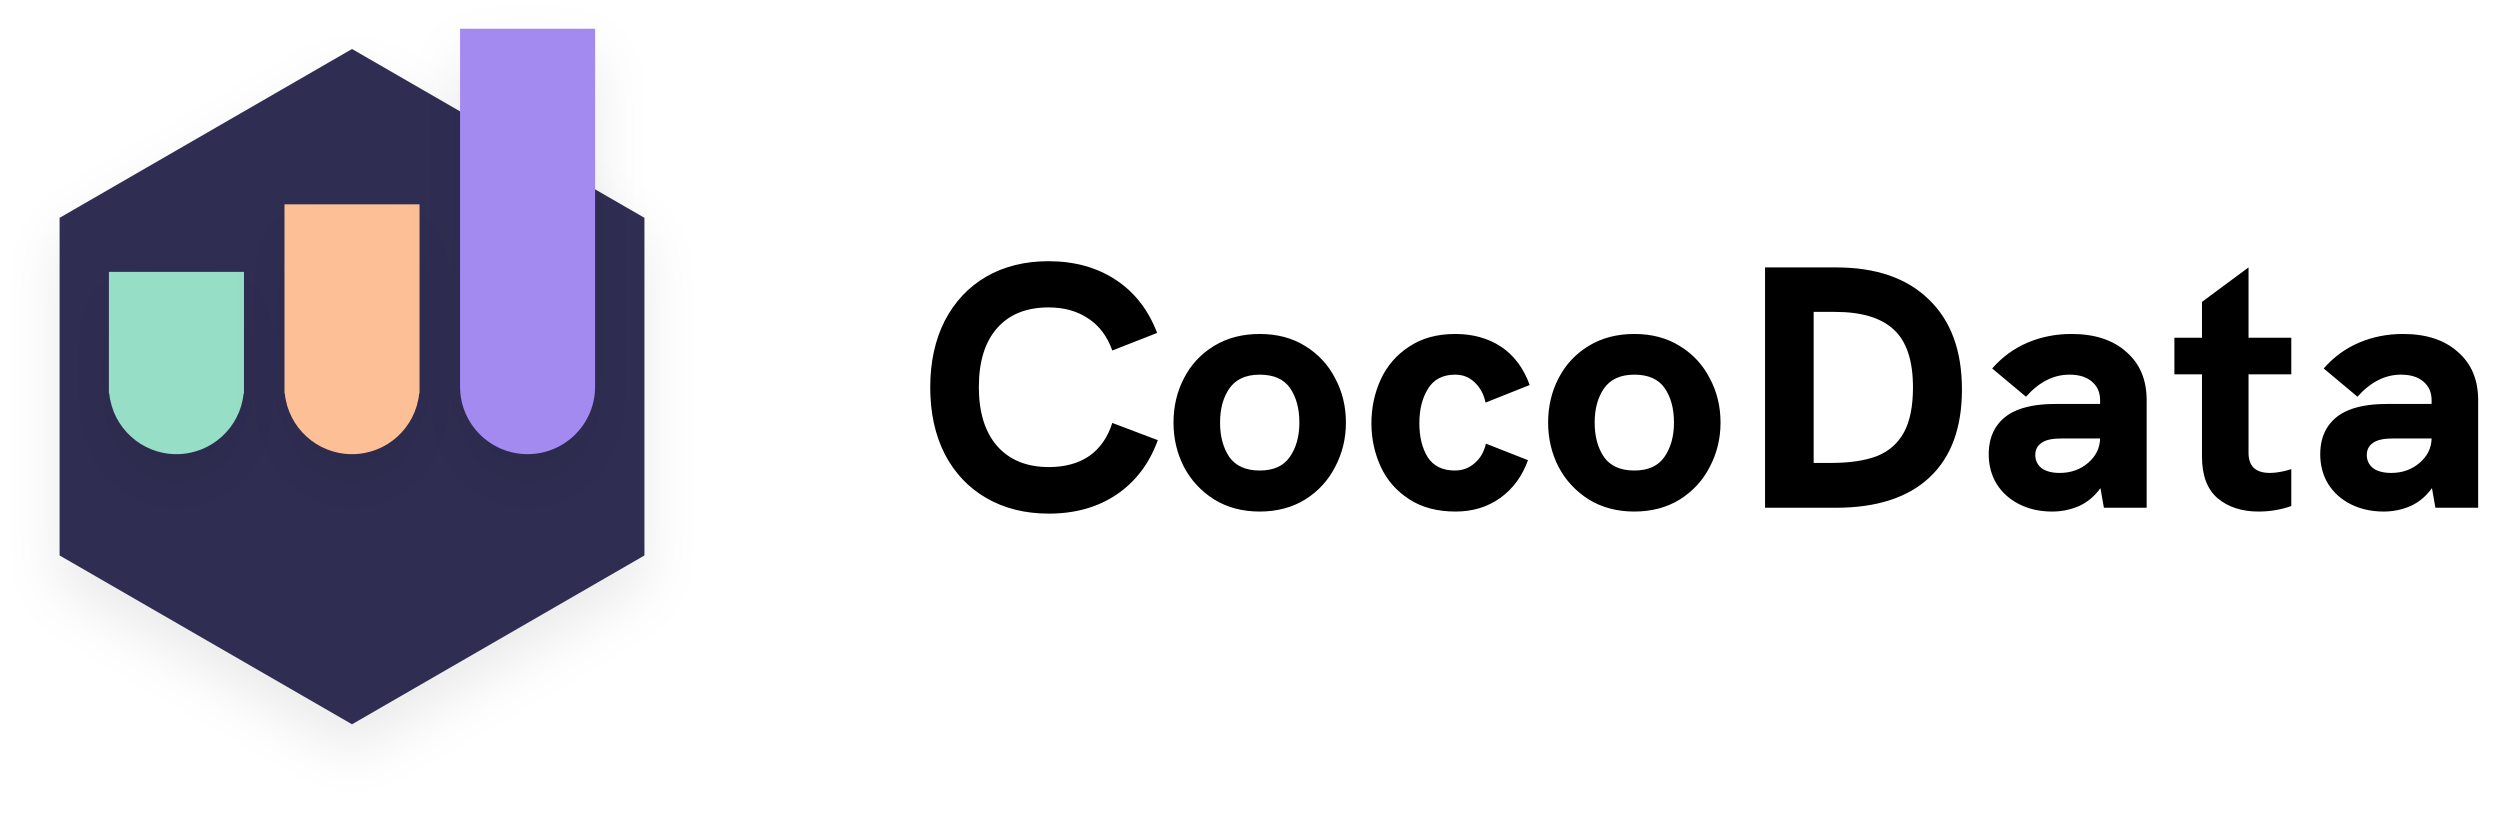
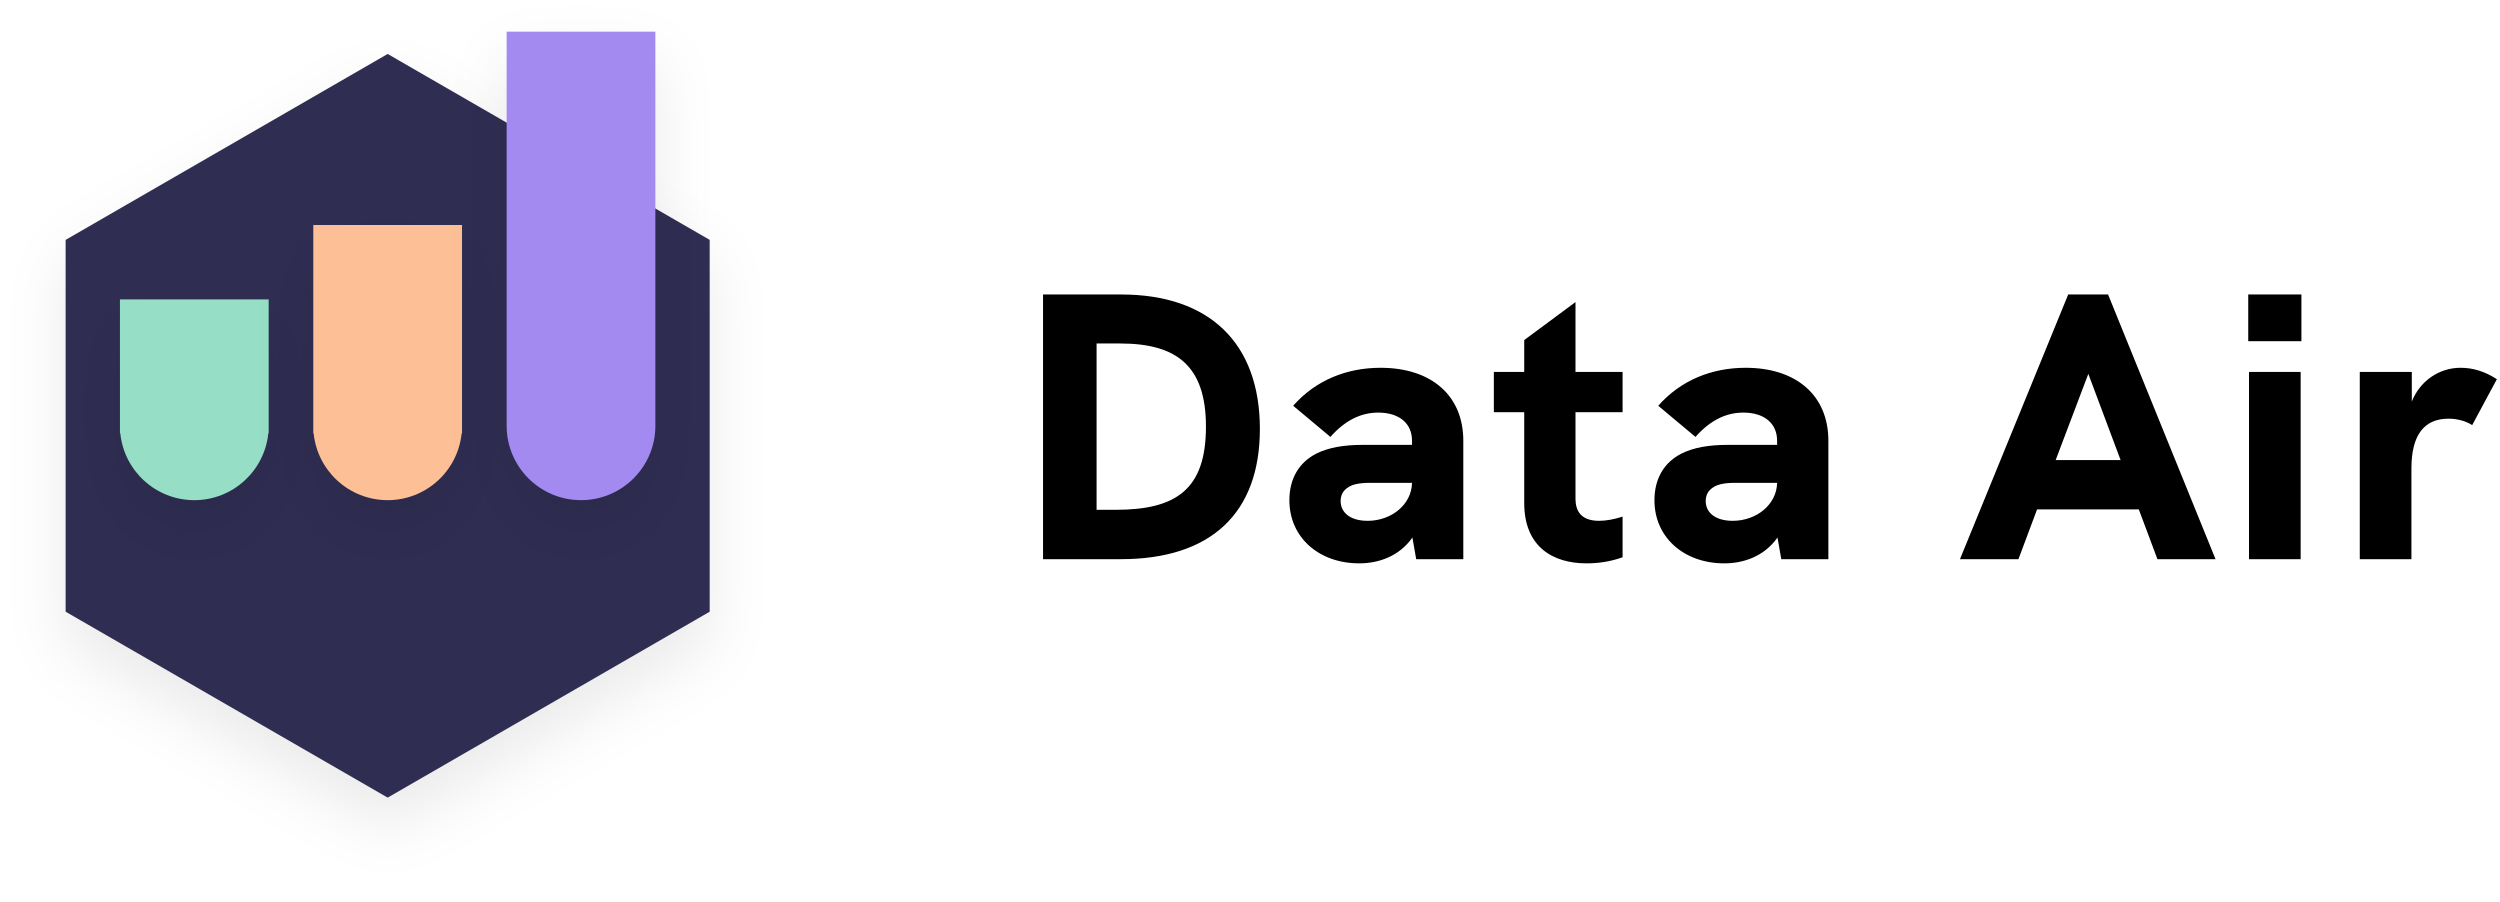
- <svg xmlns="http://www.w3.org/2000/svg" width="174" height="57" viewBox="0 0 174 57" fill="none">
+ <svg xmlns="http://www.w3.org/2000/svg" width="158" height="57" viewBox="0 0 158 57" fill="none">
  <g filter="url(#filter0_d)">
    <path d="M24.5 3.41L44.852 15.16V38.66L24.5 50.41L4.148 38.66V15.16L24.5 3.41Z" fill="#2F2D52" />
  </g>
  <g filter="url(#filter1_d)">
    <path fill-rule="evenodd" clip-rule="evenodd" d="M16.98 18.92H7.58V26.865C7.58 26.88 7.58 26.895 7.58 26.91C7.58 26.925 7.58 26.94 7.58 26.955V27.38H7.603C7.839 29.755 9.843 31.61 12.28 31.61C14.717 31.61 16.721 29.755 16.957 27.38H16.98V18.92Z" fill="#96DEC6" />
  </g>
  <g filter="url(#filter2_d)">
    <path fill-rule="evenodd" clip-rule="evenodd" d="M29.2 14.221H19.8V26.82C19.799 26.85 19.799 26.88 19.799 26.91C19.799 26.94 19.799 26.971 19.8 27.001V27.381H19.822C20.058 29.756 22.062 31.61 24.499 31.61C26.936 31.61 28.939 29.756 29.176 27.381H29.2V14.221Z" fill="#FDC096" />
  </g>
  <g filter="url(#filter3_d)">
    <path fill-rule="evenodd" clip-rule="evenodd" d="M41.419 2H32.02V26.91H32.02C32.02 26.91 32.02 26.91 32.02 26.91C32.02 29.506 34.124 31.61 36.72 31.61C39.316 31.61 41.42 29.506 41.42 26.91C41.42 26.886 41.42 26.862 41.419 26.838V2Z" fill="#A28AF0" />
  </g>
-   <path d="M73 35.748C71.352 35.748 69.904 35.388 68.656 34.668C67.408 33.948 66.44 32.924 65.752 31.596C65.08 30.268 64.744 28.724 64.744 26.964C64.744 25.204 65.08 23.66 65.752 22.332C66.44 21.004 67.4 19.98 68.632 19.26C69.88 18.54 71.328 18.18 72.976 18.18C74.784 18.18 76.344 18.612 77.656 19.476C78.968 20.34 79.928 21.572 80.536 23.172L77.416 24.396C77.064 23.404 76.504 22.66 75.736 22.164C74.984 21.652 74.064 21.396 72.976 21.396C71.44 21.396 70.248 21.876 69.4 22.836C68.552 23.796 68.128 25.164 68.128 26.94C68.128 28.7 68.552 30.068 69.4 31.044C70.264 32.02 71.464 32.508 73 32.508C74.12 32.508 75.056 32.252 75.808 31.74C76.56 31.212 77.096 30.444 77.416 29.436L80.584 30.636C79.992 32.268 79.032 33.532 77.704 34.428C76.392 35.308 74.824 35.748 73 35.748ZM87.676 35.604C86.476 35.604 85.42 35.324 84.508 34.764C83.596 34.188 82.892 33.428 82.396 32.484C81.916 31.54 81.676 30.516 81.676 29.412C81.676 28.292 81.916 27.268 82.396 26.34C82.876 25.396 83.572 24.644 84.484 24.084C85.396 23.524 86.46 23.244 87.676 23.244C88.892 23.244 89.948 23.524 90.844 24.084C91.756 24.644 92.452 25.396 92.932 26.34C93.428 27.268 93.676 28.292 93.676 29.412C93.676 30.516 93.428 31.54 92.932 32.484C92.452 33.428 91.756 34.188 90.844 34.764C89.932 35.324 88.876 35.604 87.676 35.604ZM87.676 32.748C88.636 32.748 89.332 32.436 89.764 31.812C90.212 31.172 90.436 30.372 90.436 29.412C90.436 28.436 90.22 27.636 89.788 27.012C89.356 26.388 88.652 26.076 87.676 26.076C86.716 26.076 86.012 26.396 85.564 27.036C85.132 27.66 84.916 28.452 84.916 29.412C84.916 30.372 85.132 31.172 85.564 31.812C86.012 32.436 86.716 32.748 87.676 32.748ZM101.307 35.604C100.027 35.604 98.947 35.316 98.067 34.74C97.187 34.164 96.531 33.412 96.099 32.484C95.667 31.54 95.451 30.532 95.451 29.46C95.451 28.372 95.667 27.356 96.099 26.412C96.531 25.468 97.187 24.708 98.067 24.132C98.947 23.54 100.019 23.244 101.283 23.244C102.515 23.244 103.579 23.54 104.475 24.132C105.371 24.724 106.035 25.612 106.467 26.796L103.395 28.02C103.267 27.428 103.011 26.956 102.627 26.604C102.259 26.252 101.811 26.076 101.283 26.076C100.419 26.076 99.787 26.404 99.387 27.06C98.987 27.7 98.787 28.5 98.787 29.46C98.787 30.404 98.979 31.188 99.363 31.812C99.763 32.436 100.395 32.748 101.259 32.748C101.787 32.748 102.243 32.58 102.627 32.244C103.027 31.908 103.291 31.452 103.419 30.876L106.347 32.028C105.947 33.148 105.299 34.028 104.403 34.668C103.523 35.292 102.491 35.604 101.307 35.604ZM113.749 35.604C112.549 35.604 111.493 35.324 110.581 34.764C109.669 34.188 108.965 33.428 108.469 32.484C107.989 31.54 107.749 30.516 107.749 29.412C107.749 28.292 107.989 27.268 108.469 26.34C108.949 25.396 109.645 24.644 110.557 24.084C111.469 23.524 112.533 23.244 113.749 23.244C114.965 23.244 116.021 23.524 116.917 24.084C117.829 24.644 118.525 25.396 119.005 26.34C119.501 27.268 119.749 28.292 119.749 29.412C119.749 30.516 119.501 31.54 119.005 32.484C118.525 33.428 117.829 34.188 116.917 34.764C116.005 35.324 114.949 35.604 113.749 35.604ZM113.749 32.748C114.709 32.748 115.405 32.436 115.837 31.812C116.285 31.172 116.509 30.372 116.509 29.412C116.509 28.436 116.293 27.636 115.861 27.012C115.429 26.388 114.725 26.076 113.749 26.076C112.789 26.076 112.085 26.396 111.637 27.036C111.205 27.66 110.989 28.452 110.989 29.412C110.989 30.372 111.205 31.172 111.637 31.812C112.085 32.436 112.789 32.748 113.749 32.748ZM122.847 18.612H127.791C130.575 18.612 132.727 19.356 134.247 20.844C135.783 22.316 136.551 24.404 136.551 27.108C136.551 29.78 135.799 31.82 134.295 33.228C132.791 34.636 130.615 35.34 127.767 35.34H122.847V18.612ZM127.431 32.22C128.743 32.22 129.815 32.06 130.647 31.74C131.479 31.404 132.103 30.852 132.519 30.084C132.935 29.316 133.143 28.276 133.143 26.964C133.143 25.092 132.695 23.748 131.799 22.932C130.919 22.116 129.559 21.708 127.719 21.708H126.231V32.22H127.431ZM144.175 23.244C145.791 23.244 147.063 23.66 147.991 24.492C148.935 25.308 149.407 26.428 149.407 27.852V35.34H146.431L146.191 33.972C145.791 34.532 145.295 34.948 144.703 35.22C144.111 35.476 143.487 35.604 142.831 35.604C141.983 35.604 141.223 35.436 140.551 35.1C139.879 34.764 139.351 34.292 138.967 33.684C138.599 33.076 138.415 32.388 138.415 31.62C138.415 30.932 138.559 30.34 138.847 29.844C139.151 29.332 139.575 28.94 140.119 28.668C140.855 28.3 141.831 28.116 143.047 28.116H146.167V27.852C146.167 27.308 145.975 26.876 145.591 26.556C145.223 26.236 144.703 26.076 144.031 26.076C142.927 26.076 141.919 26.588 141.007 27.612L138.655 25.644C139.359 24.844 140.183 24.244 141.127 23.844C142.071 23.444 143.087 23.244 144.175 23.244ZM143.359 32.916C144.127 32.916 144.783 32.684 145.327 32.22C145.871 31.756 146.151 31.188 146.167 30.516H143.503C142.831 30.516 142.359 30.62 142.087 30.828C141.799 31.02 141.655 31.3 141.655 31.668C141.655 32.036 141.799 32.34 142.087 32.58C142.391 32.804 142.815 32.916 143.359 32.916ZM156.498 26.052V31.524C156.498 32.452 156.994 32.916 157.986 32.916C158.418 32.916 158.914 32.828 159.474 32.652V35.22C158.754 35.476 157.994 35.604 157.194 35.604C156.042 35.604 155.098 35.3 154.362 34.692C153.626 34.068 153.258 33.1 153.258 31.788V26.052H151.338V23.508H153.258V21.012L156.498 18.612V23.508H159.474V26.052H156.498ZM167.248 23.244C168.864 23.244 170.136 23.66 171.064 24.492C172.008 25.308 172.48 26.428 172.48 27.852V35.34H169.504L169.264 33.972C168.864 34.532 168.368 34.948 167.776 35.22C167.184 35.476 166.56 35.604 165.904 35.604C165.056 35.604 164.296 35.436 163.624 35.1C162.952 34.764 162.424 34.292 162.04 33.684C161.672 33.076 161.488 32.388 161.488 31.62C161.488 30.932 161.632 30.34 161.92 29.844C162.224 29.332 162.648 28.94 163.192 28.668C163.928 28.3 164.904 28.116 166.12 28.116H169.24V27.852C169.24 27.308 169.048 26.876 168.664 26.556C168.296 26.236 167.776 26.076 167.104 26.076C166 26.076 164.992 26.588 164.08 27.612L161.728 25.644C162.432 24.844 163.256 24.244 164.2 23.844C165.144 23.444 166.16 23.244 167.248 23.244ZM166.432 32.916C167.2 32.916 167.856 32.684 168.4 32.22C168.944 31.756 169.224 31.188 169.24 30.516H166.576C165.904 30.516 165.432 30.62 165.16 30.828C164.872 31.02 164.728 31.3 164.728 31.668C164.728 32.036 164.872 32.34 165.16 32.58C165.464 32.804 165.888 32.916 166.432 32.916Z" fill="black" />
+   <path d="M65.92 35.34H70.84C76.528 35.34 79.624 32.436 79.624 27.108C79.624 21.684 76.432 18.612 70.864 18.612H65.92V35.34ZM69.304 32.22V21.708H70.792C74.344 21.708 76.216 23.1 76.216 26.964C76.216 30.948 74.32 32.22 70.504 32.22H69.304ZM87.249 23.244C85.136 23.244 83.168 24.012 81.728 25.644L84.081 27.612C85.04 26.532 86.049 26.076 87.105 26.076C88.448 26.076 89.24 26.772 89.24 27.852V28.116H86.121C84.921 28.116 83.96 28.284 83.192 28.668C82.112 29.22 81.489 30.228 81.489 31.62C81.489 33.948 83.337 35.604 85.904 35.604C87.105 35.604 88.424 35.172 89.264 33.972L89.504 35.34H92.481V27.852C92.481 25.02 90.489 23.244 87.249 23.244ZM86.433 32.916C85.329 32.916 84.728 32.388 84.728 31.668C84.728 31.308 84.873 31.02 85.16 30.828C85.448 30.612 85.904 30.516 86.576 30.516H89.24C89.216 31.884 87.945 32.916 86.433 32.916ZM102.547 26.052V23.508H99.571V19.092L96.331 21.492V23.508H94.411V26.052H96.331V31.788C96.331 34.572 98.155 35.604 100.267 35.604C101.059 35.604 101.803 35.484 102.547 35.22V32.652C102.019 32.82 101.515 32.916 101.059 32.916C99.859 32.916 99.571 32.22 99.571 31.524V26.052H102.547ZM110.321 23.244C108.209 23.244 106.241 24.012 104.801 25.644L107.153 27.612C108.113 26.532 109.121 26.076 110.177 26.076C111.521 26.076 112.313 26.772 112.313 27.852V28.116H109.193C107.993 28.116 107.033 28.284 106.265 28.668C105.185 29.22 104.561 30.228 104.561 31.62C104.561 33.948 106.409 35.604 108.977 35.604C110.177 35.604 111.497 35.172 112.337 33.972L112.577 35.34H115.553V27.852C115.553 25.02 113.561 23.244 110.321 23.244ZM109.505 32.916C108.401 32.916 107.801 32.388 107.801 31.668C107.801 31.308 107.945 31.02 108.233 30.828C108.521 30.612 108.977 30.516 109.649 30.516H112.313C112.289 31.884 111.017 32.916 109.505 32.916ZM136.35 35.34H140.022L133.23 18.612H130.71L123.87 35.34H127.566L128.742 32.196H135.174L136.35 35.34ZM129.918 29.076L131.982 23.628L134.022 29.076H129.918ZM142.089 21.564H145.449V18.612H142.089V21.564ZM142.137 35.34H145.401V23.508H142.137V35.34ZM155.498 23.244C154.202 23.244 152.954 24.036 152.426 25.38V23.508H149.138V35.34H152.402V29.604C152.402 27.444 153.242 26.46 154.754 26.46C155.33 26.46 155.882 26.628 156.242 26.868L157.802 23.964C157.01 23.46 156.29 23.244 155.498 23.244Z" fill="black" />
  <defs>
    <filter id="filter0_d" x="0.388" y="1.53" width="48.223" height="54.52" filterUnits="userSpaceOnUse" color-interpolation-filters="sRGB">
      <feFlood flood-opacity="0" result="BackgroundImageFix" />
      <feColorMatrix in="SourceAlpha" type="matrix" values="0 0 0 0 0 0 0 0 0 0 0 0 0 0 0 0 0 0 127 0" />
      <feOffset dy="1.88" />
      <feGaussianBlur stdDeviation="1.88" />
      <feColorMatrix type="matrix" values="0 0 0 0 0 0 0 0 0 0 0 0 0 0 0 0 0 0 0.08 0" />
      <feBlend mode="normal" in2="BackgroundImageFix" result="effect1_dropShadow" />
      <feBlend mode="normal" in="SourceGraphic" in2="effect1_dropShadow" result="shape" />
    </filter>
    <filter id="filter1_d" x="3.82" y="17.04" width="16.92" height="20.21" filterUnits="userSpaceOnUse" color-interpolation-filters="sRGB">
      <feFlood flood-opacity="0" result="BackgroundImageFix" />
      <feColorMatrix in="SourceAlpha" type="matrix" values="0 0 0 0 0 0 0 0 0 0 0 0 0 0 0 0 0 0 127 0" />
      <feOffset dy="1.88" />
      <feGaussianBlur stdDeviation="1.88" />
      <feColorMatrix type="matrix" values="0 0 0 0 0 0 0 0 0 0 0 0 0 0 0 0 0 0 0.08 0" />
      <feBlend mode="normal" in2="BackgroundImageFix" result="effect1_dropShadow" />
      <feBlend mode="normal" in="SourceGraphic" in2="effect1_dropShadow" result="shape" />
    </filter>
    <filter id="filter2_d" x="16.039" y="12.341" width="16.921" height="24.909" filterUnits="userSpaceOnUse" color-interpolation-filters="sRGB">
      <feFlood flood-opacity="0" result="BackgroundImageFix" />
      <feColorMatrix in="SourceAlpha" type="matrix" values="0 0 0 0 0 0 0 0 0 0 0 0 0 0 0 0 0 0 127 0" />
      <feOffset dy="1.88" />
      <feGaussianBlur stdDeviation="1.88" />
      <feColorMatrix type="matrix" values="0 0 0 0 0 0 0 0 0 0 0 0 0 0 0 0 0 0 0.08 0" />
      <feBlend mode="normal" in2="BackgroundImageFix" result="effect1_dropShadow" />
      <feBlend mode="normal" in="SourceGraphic" in2="effect1_dropShadow" result="shape" />
    </filter>
    <filter id="filter3_d" x="28.259" y="0.12" width="16.921" height="37.13" filterUnits="userSpaceOnUse" color-interpolation-filters="sRGB">
      <feFlood flood-opacity="0" result="BackgroundImageFix" />
      <feColorMatrix in="SourceAlpha" type="matrix" values="0 0 0 0 0 0 0 0 0 0 0 0 0 0 0 0 0 0 127 0" />
      <feOffset dy="1.88" />
      <feGaussianBlur stdDeviation="1.88" />
      <feColorMatrix type="matrix" values="0 0 0 0 0 0 0 0 0 0 0 0 0 0 0 0 0 0 0.08 0" />
      <feBlend mode="normal" in2="BackgroundImageFix" result="effect1_dropShadow" />
      <feBlend mode="normal" in="SourceGraphic" in2="effect1_dropShadow" result="shape" />
    </filter>
  </defs>
</svg>
